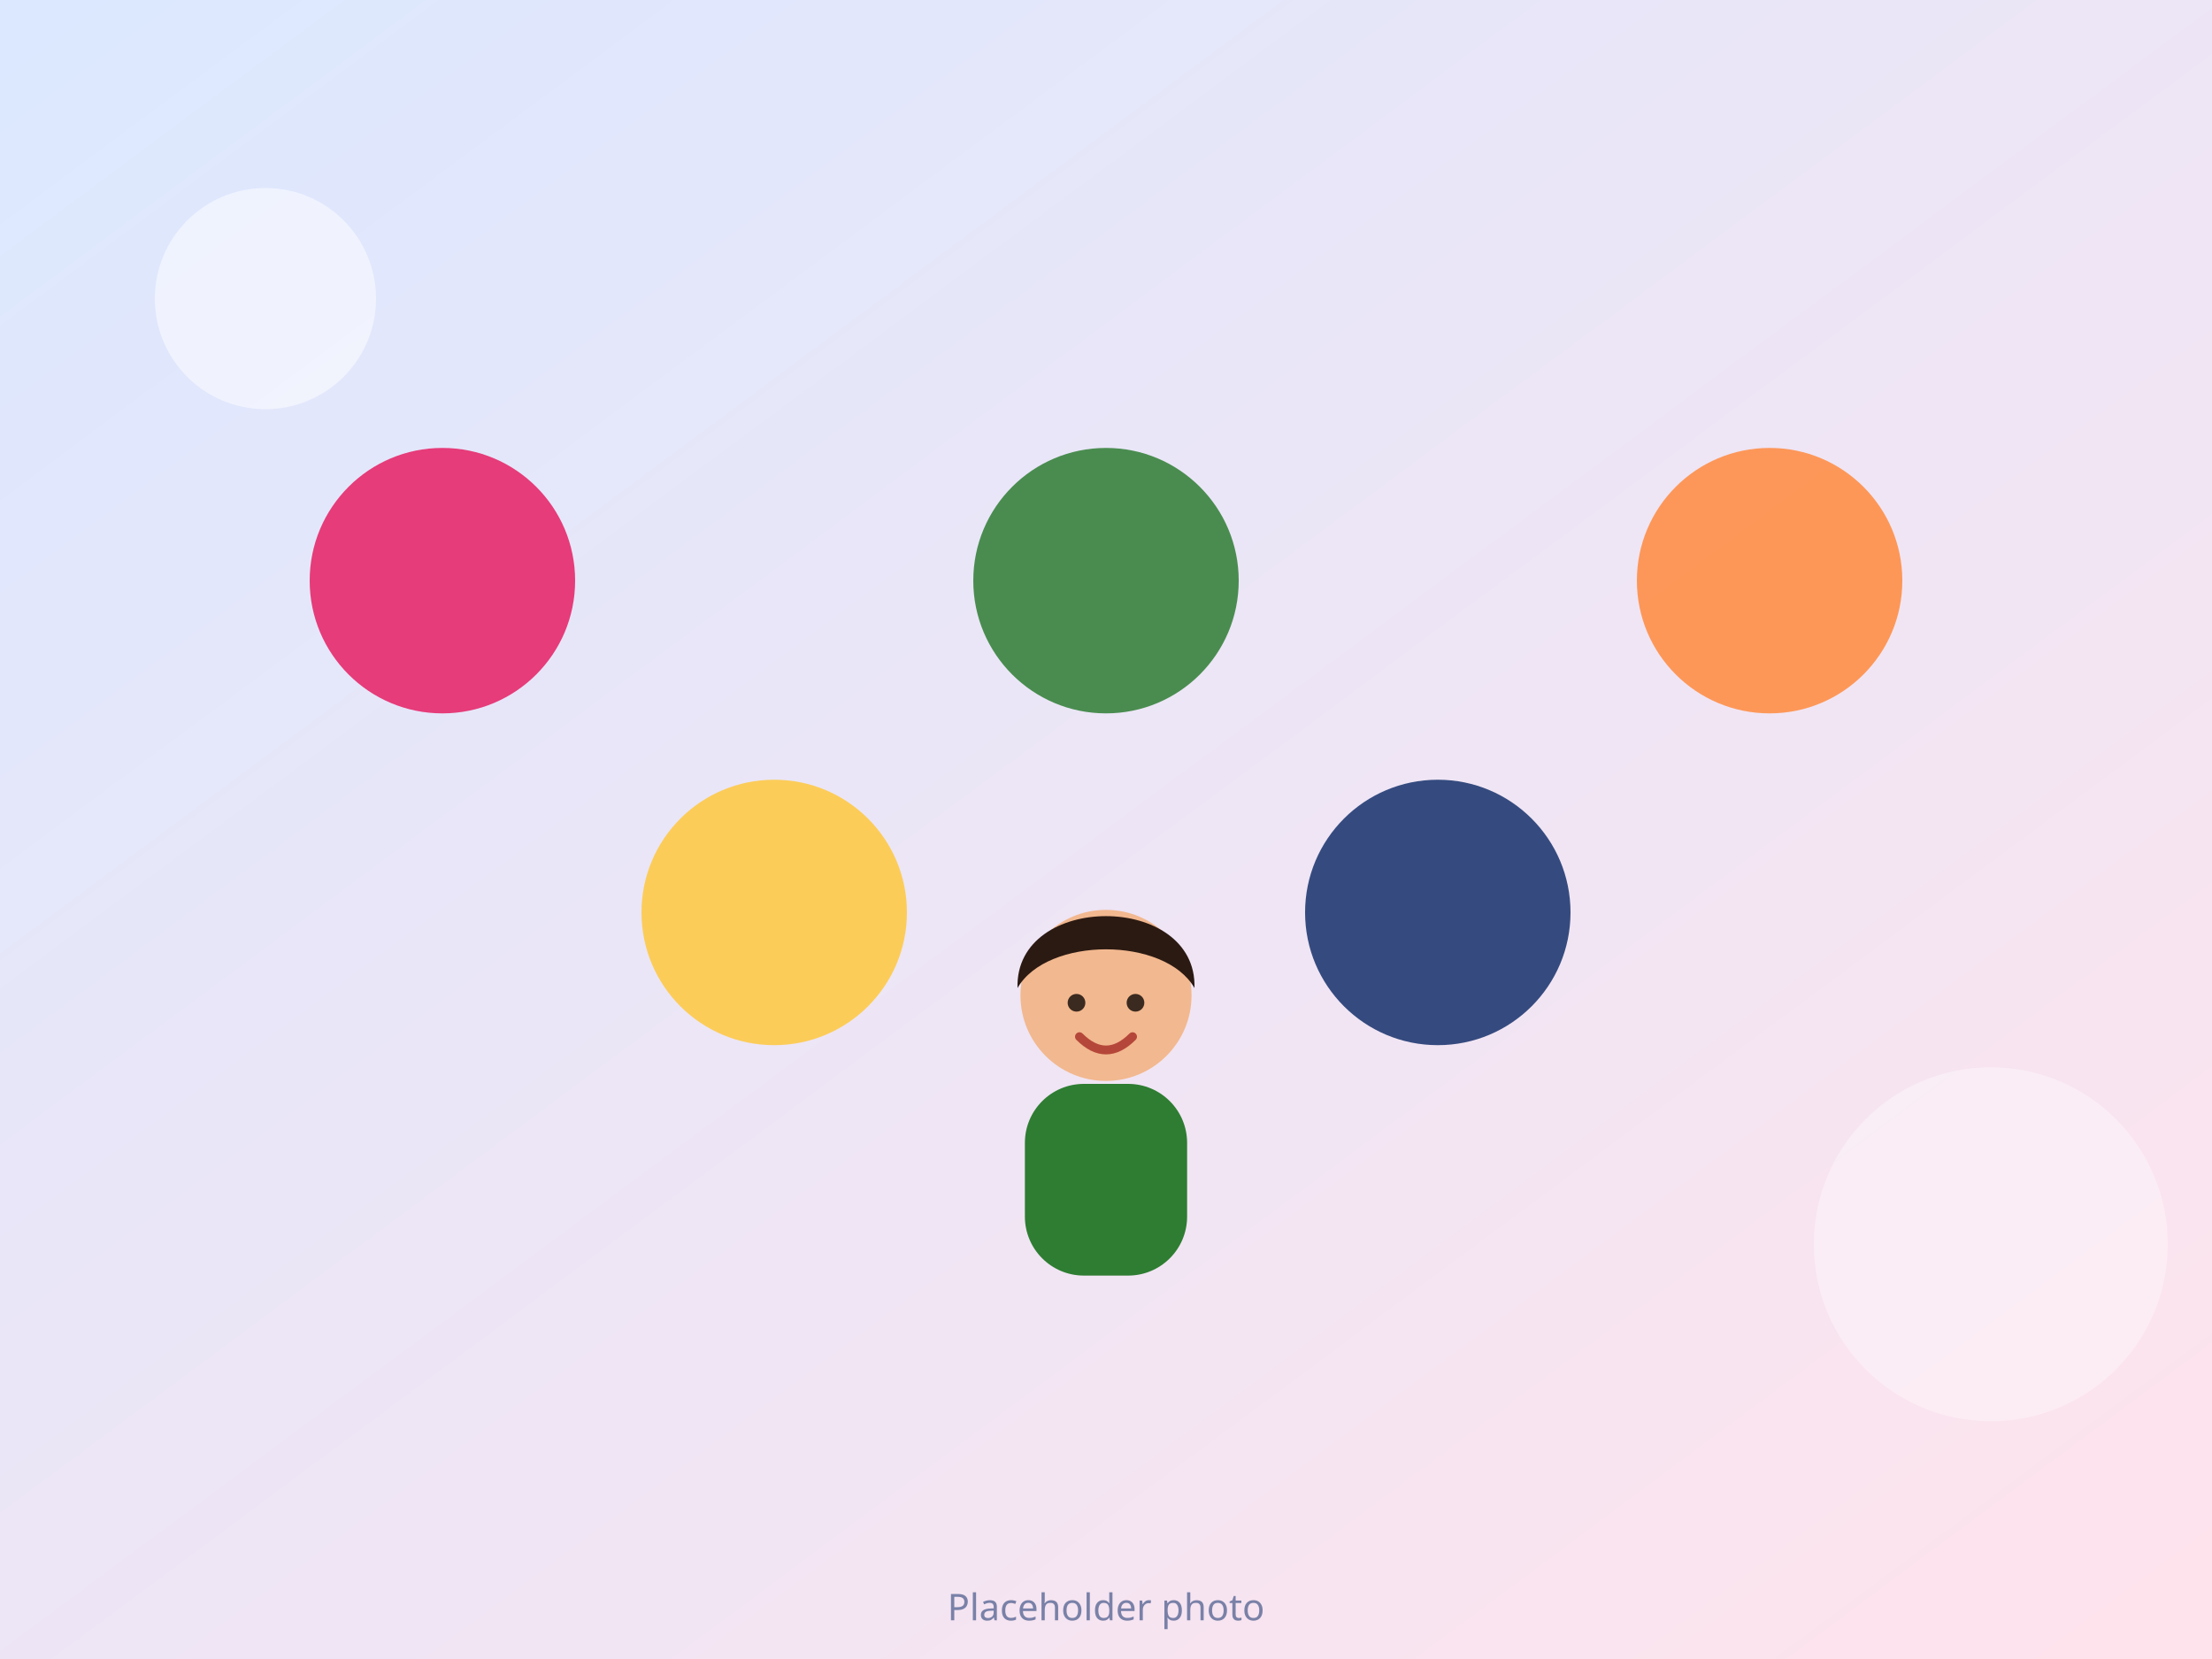
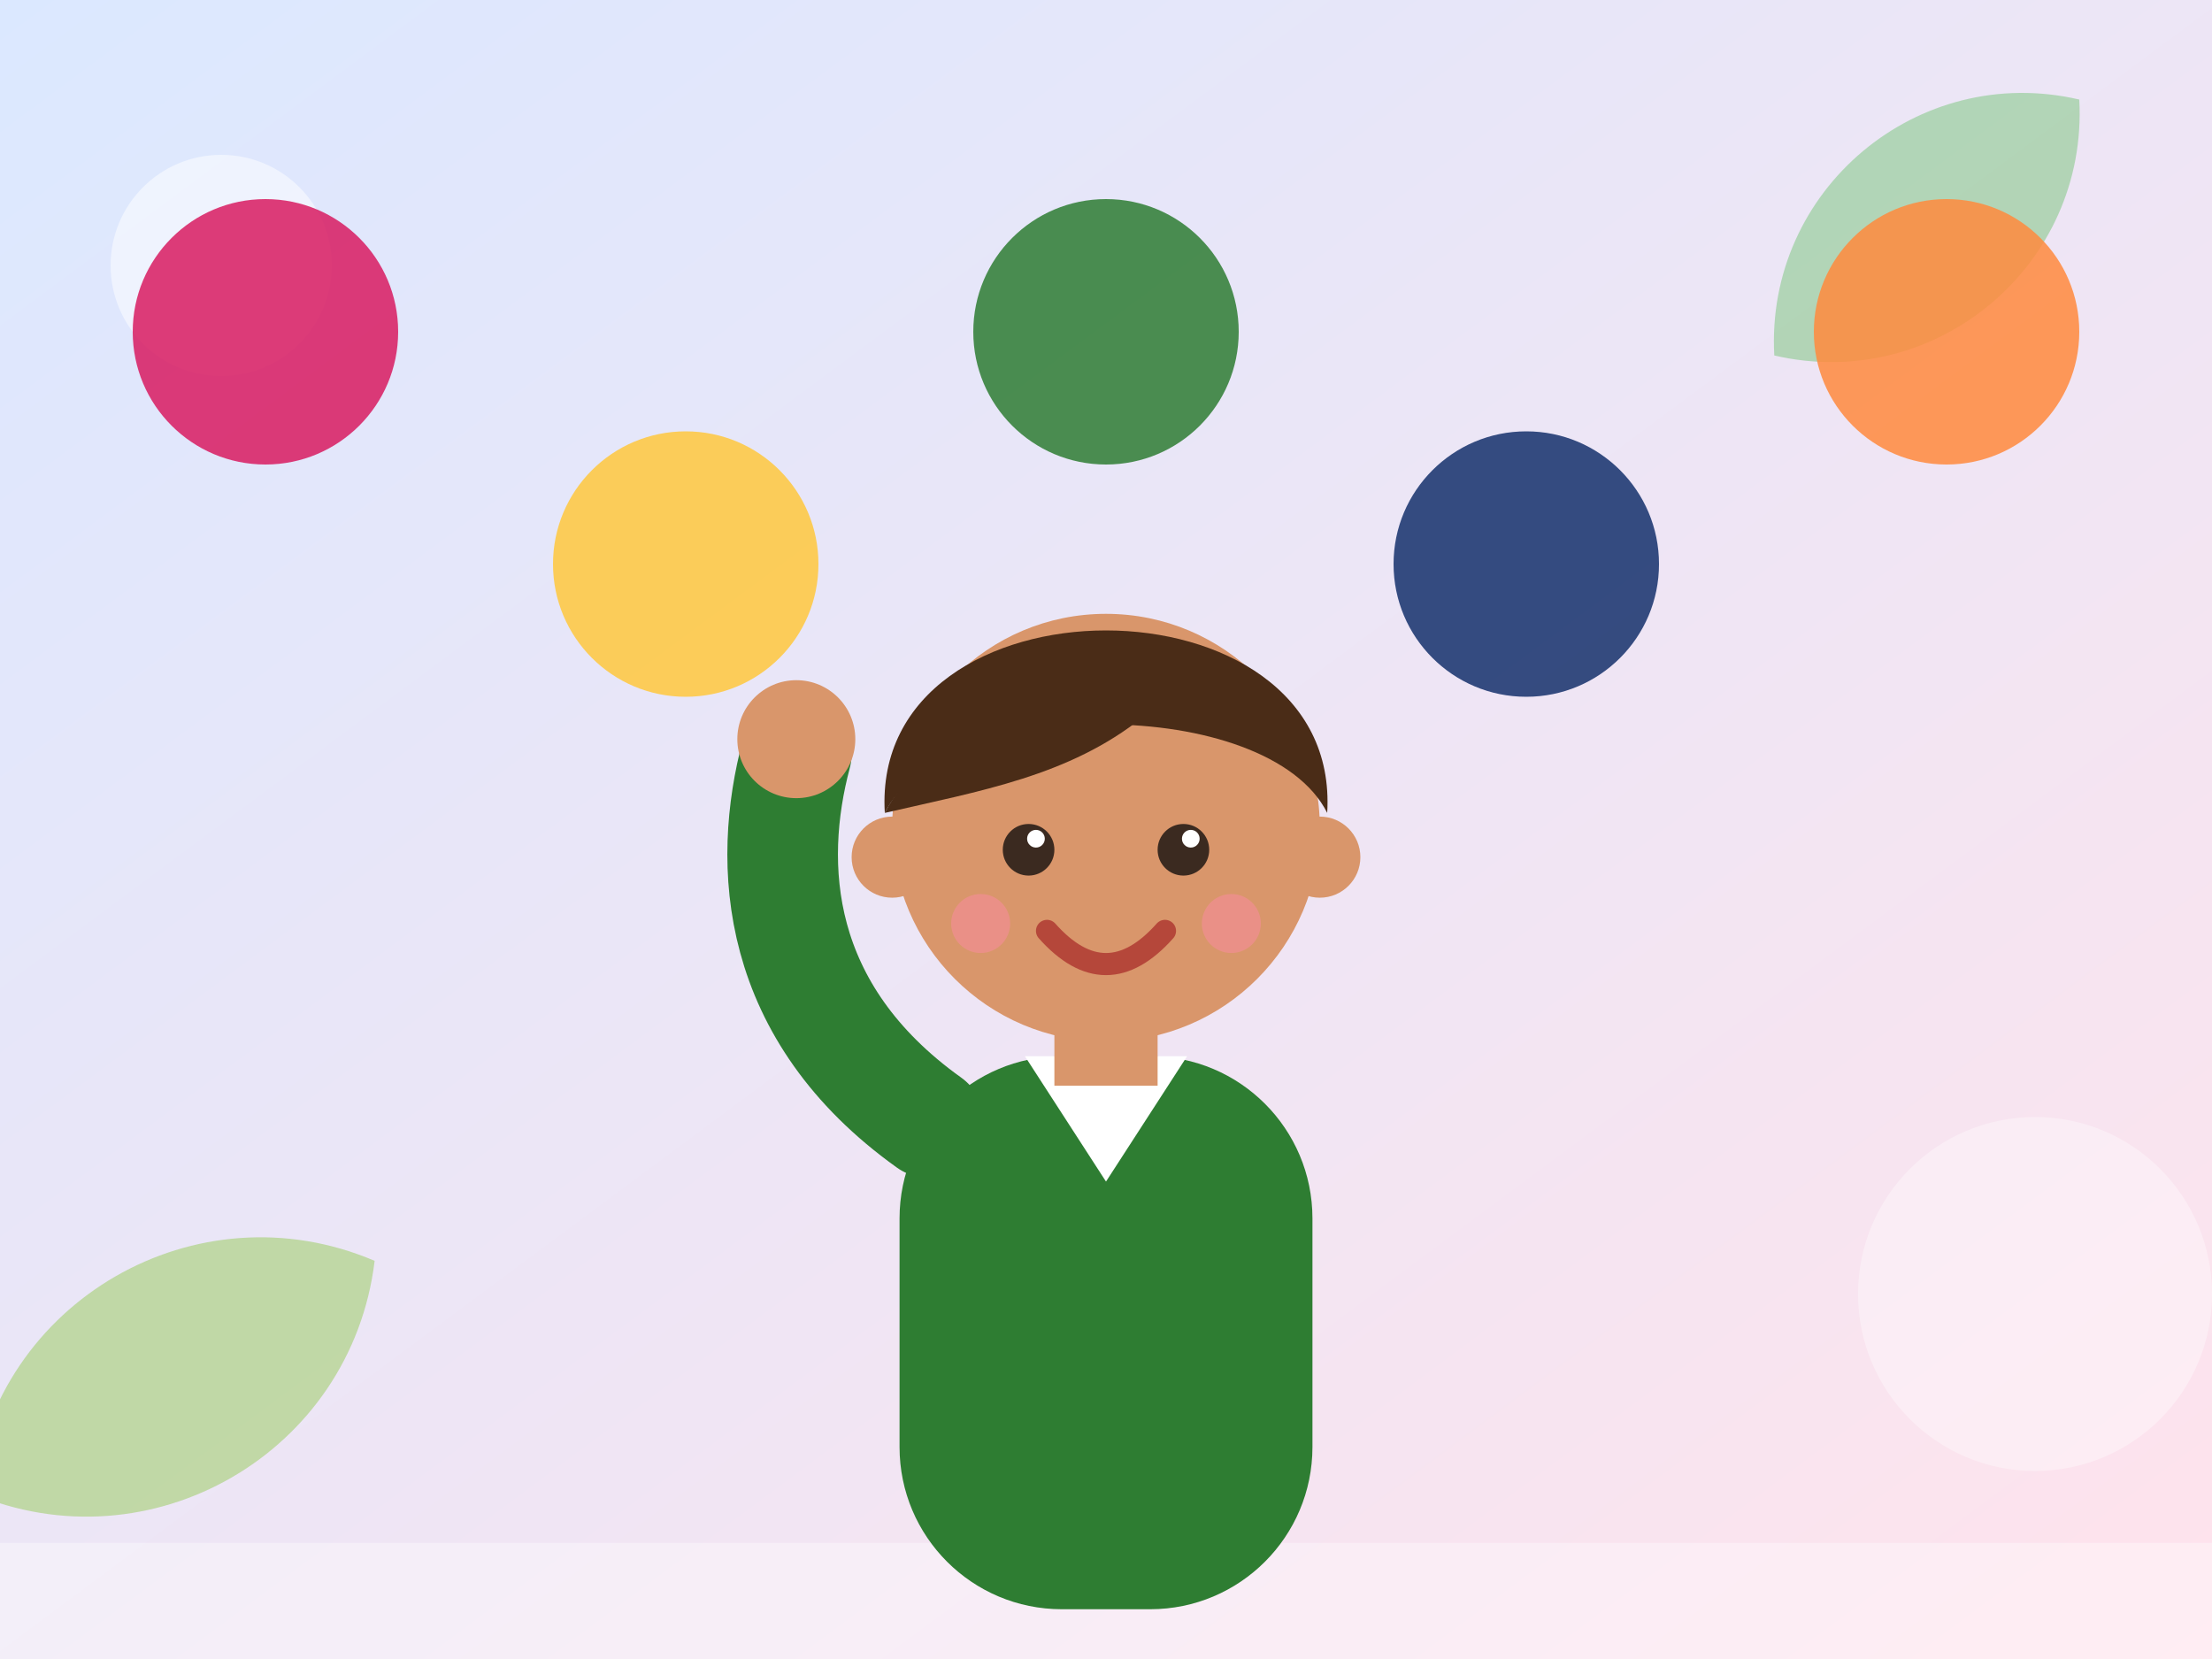
- <svg xmlns="http://www.w3.org/2000/svg" viewBox="0 0 800 600" width="800" height="600" role="img" aria-label="Gallery photo 7 (placeholder)">
+ <svg xmlns="http://www.w3.org/2000/svg" viewBox="0 0 800 600" width="800" height="600" role="img" aria-label="Learning activity illustration 7">
  <defs>
    <linearGradient id="g" x1="0" y1="0" x2="1" y2="1">
      <stop offset="0" stop-color="#dbe8ff" />
      <stop offset="1" stop-color="#ffe3ec" />
    </linearGradient>
  </defs>
  <rect width="800" height="600" fill="url(#g)" />
-   <circle cx="96" cy="108" r="40" fill="#fff" opacity=".5" />
-   <circle cx="720" cy="450" r="64" fill="#fff" opacity=".35" />
-   <circle cx="160" cy="210" r="48" fill="#e61e63" opacity=".85" />
-   <circle cx="280" cy="330" r="48" fill="#ffc83d" opacity=".85" />
-   <circle cx="400" cy="210" r="48" fill="#2e7d32" opacity=".85" />
-   <circle cx="520" cy="330" r="48" fill="#14306b" opacity=".85" />
-   <circle cx="640" cy="210" r="48" fill="#ff8a3d" opacity=".85" />
-   <g transform="translate(400 360) scale(0.5333333)">
-     <rect x="-55" y="60" width="110" height="130" rx="40" fill="#2e7d32" />
-     <circle cx="0" cy="0" r="58" fill="#f2b88f" />
-     <path d="M-60 -5 C-62 -70 62 -70 60 -5 C40 -40 -40 -40 -60 -5Z" fill="#2b1a12" />
-     <circle cx="-20" cy="5" r="6" fill="#3b2a20" />
-     <circle cx="20" cy="5" r="6" fill="#3b2a20" />
-     <path d="M-18 28 Q0 46 18 28" stroke="#b5473a" stroke-width="6" fill="none" stroke-linecap="round" />
+   <circle cx="80" cy="96" r="40" fill="#fff" opacity=".5" />
+   <circle cx="736" cy="468" r="64" fill="#fff" opacity=".35" />
+   <path transform="translate(-10 540) rotate(-30) scale(1.4)" d="M0 0C30-40 90-40 120 0C90 40 30 40 0 0Z" fill="#9ccc65" opacity=".55" />
+   <path transform="translate(752 36) rotate(140) scale(1.2)" d="M0 0C30-40 90-40 120 0C90 40 30 40 0 0Z" fill="#81c784" opacity=".55" />
+   <rect y="558" width="800" height="42" fill="#fff" opacity=".35" />
+   <circle cx="96" cy="120" r="48" fill="#d81b60" opacity=".85" />
+   <circle cx="248" cy="204" r="48" fill="#ffc83d" opacity=".85" />
+   <circle cx="400" cy="120" r="48" fill="#2e7d32" opacity=".85" />
+   <circle cx="552" cy="204" r="48" fill="#14306b" opacity=".85" />
+   <circle cx="704" cy="120" r="48" fill="#ff8a3d" opacity=".85" />
+   <g transform="translate(400 299.3333) scale(1.333333)">
+     <rect x="-56" y="62" width="112" height="150" rx="44" fill="#2e7d32" />
+     <path d="M-22 62L0 96L22 62Z" fill="#fff" />
+     <path d="M-48 80C-90 50-92 10-84-20" stroke="#2e7d32" stroke-width="30" stroke-linecap="round" fill="none" />
+     <circle cx="-84" cy="-24" r="16" fill="#d9966b" />
+     <rect x="-14" y="48" width="28" height="22" fill="#d9966b" />
+     <circle cx="-58" cy="8" r="11" fill="#d9966b" />
+     <circle cx="58" cy="8" r="11" fill="#d9966b" />
+     <circle cx="0" cy="0" r="58" fill="#d9966b" />
+     <path d="M-60 -4C-64-70 64-70 60-4C44-36-44-36-60-4Z" fill="#4a2c17" />
+     <path d="M-60 -4C-50-24-20-34 10-30C-10-14-34-10-60-4Z" fill="#4a2c17" />
+     <circle cx="-21" cy="6" r="7" fill="#3b2a20" />
+     <circle cx="21" cy="6" r="7" fill="#3b2a20" />
+     <circle cx="-19" cy="3" r="2.4" fill="#fff" />
+     <circle cx="23" cy="3" r="2.4" fill="#fff" />
+     <circle cx="-34" cy="26" r="8" fill="#ff8aa8" opacity=".45" />
+     <circle cx="34" cy="26" r="8" fill="#ff8aa8" opacity=".45" />
+     <path d="M-16 28Q0 46 16 28" stroke="#b5473a" stroke-width="6" fill="none" stroke-linecap="round" />
  </g>
-   <text x="400" y="586" text-anchor="middle" font-family="sans-serif" font-size="13.333" fill="#14306b" opacity=".55">Placeholder photo</text>
</svg>
